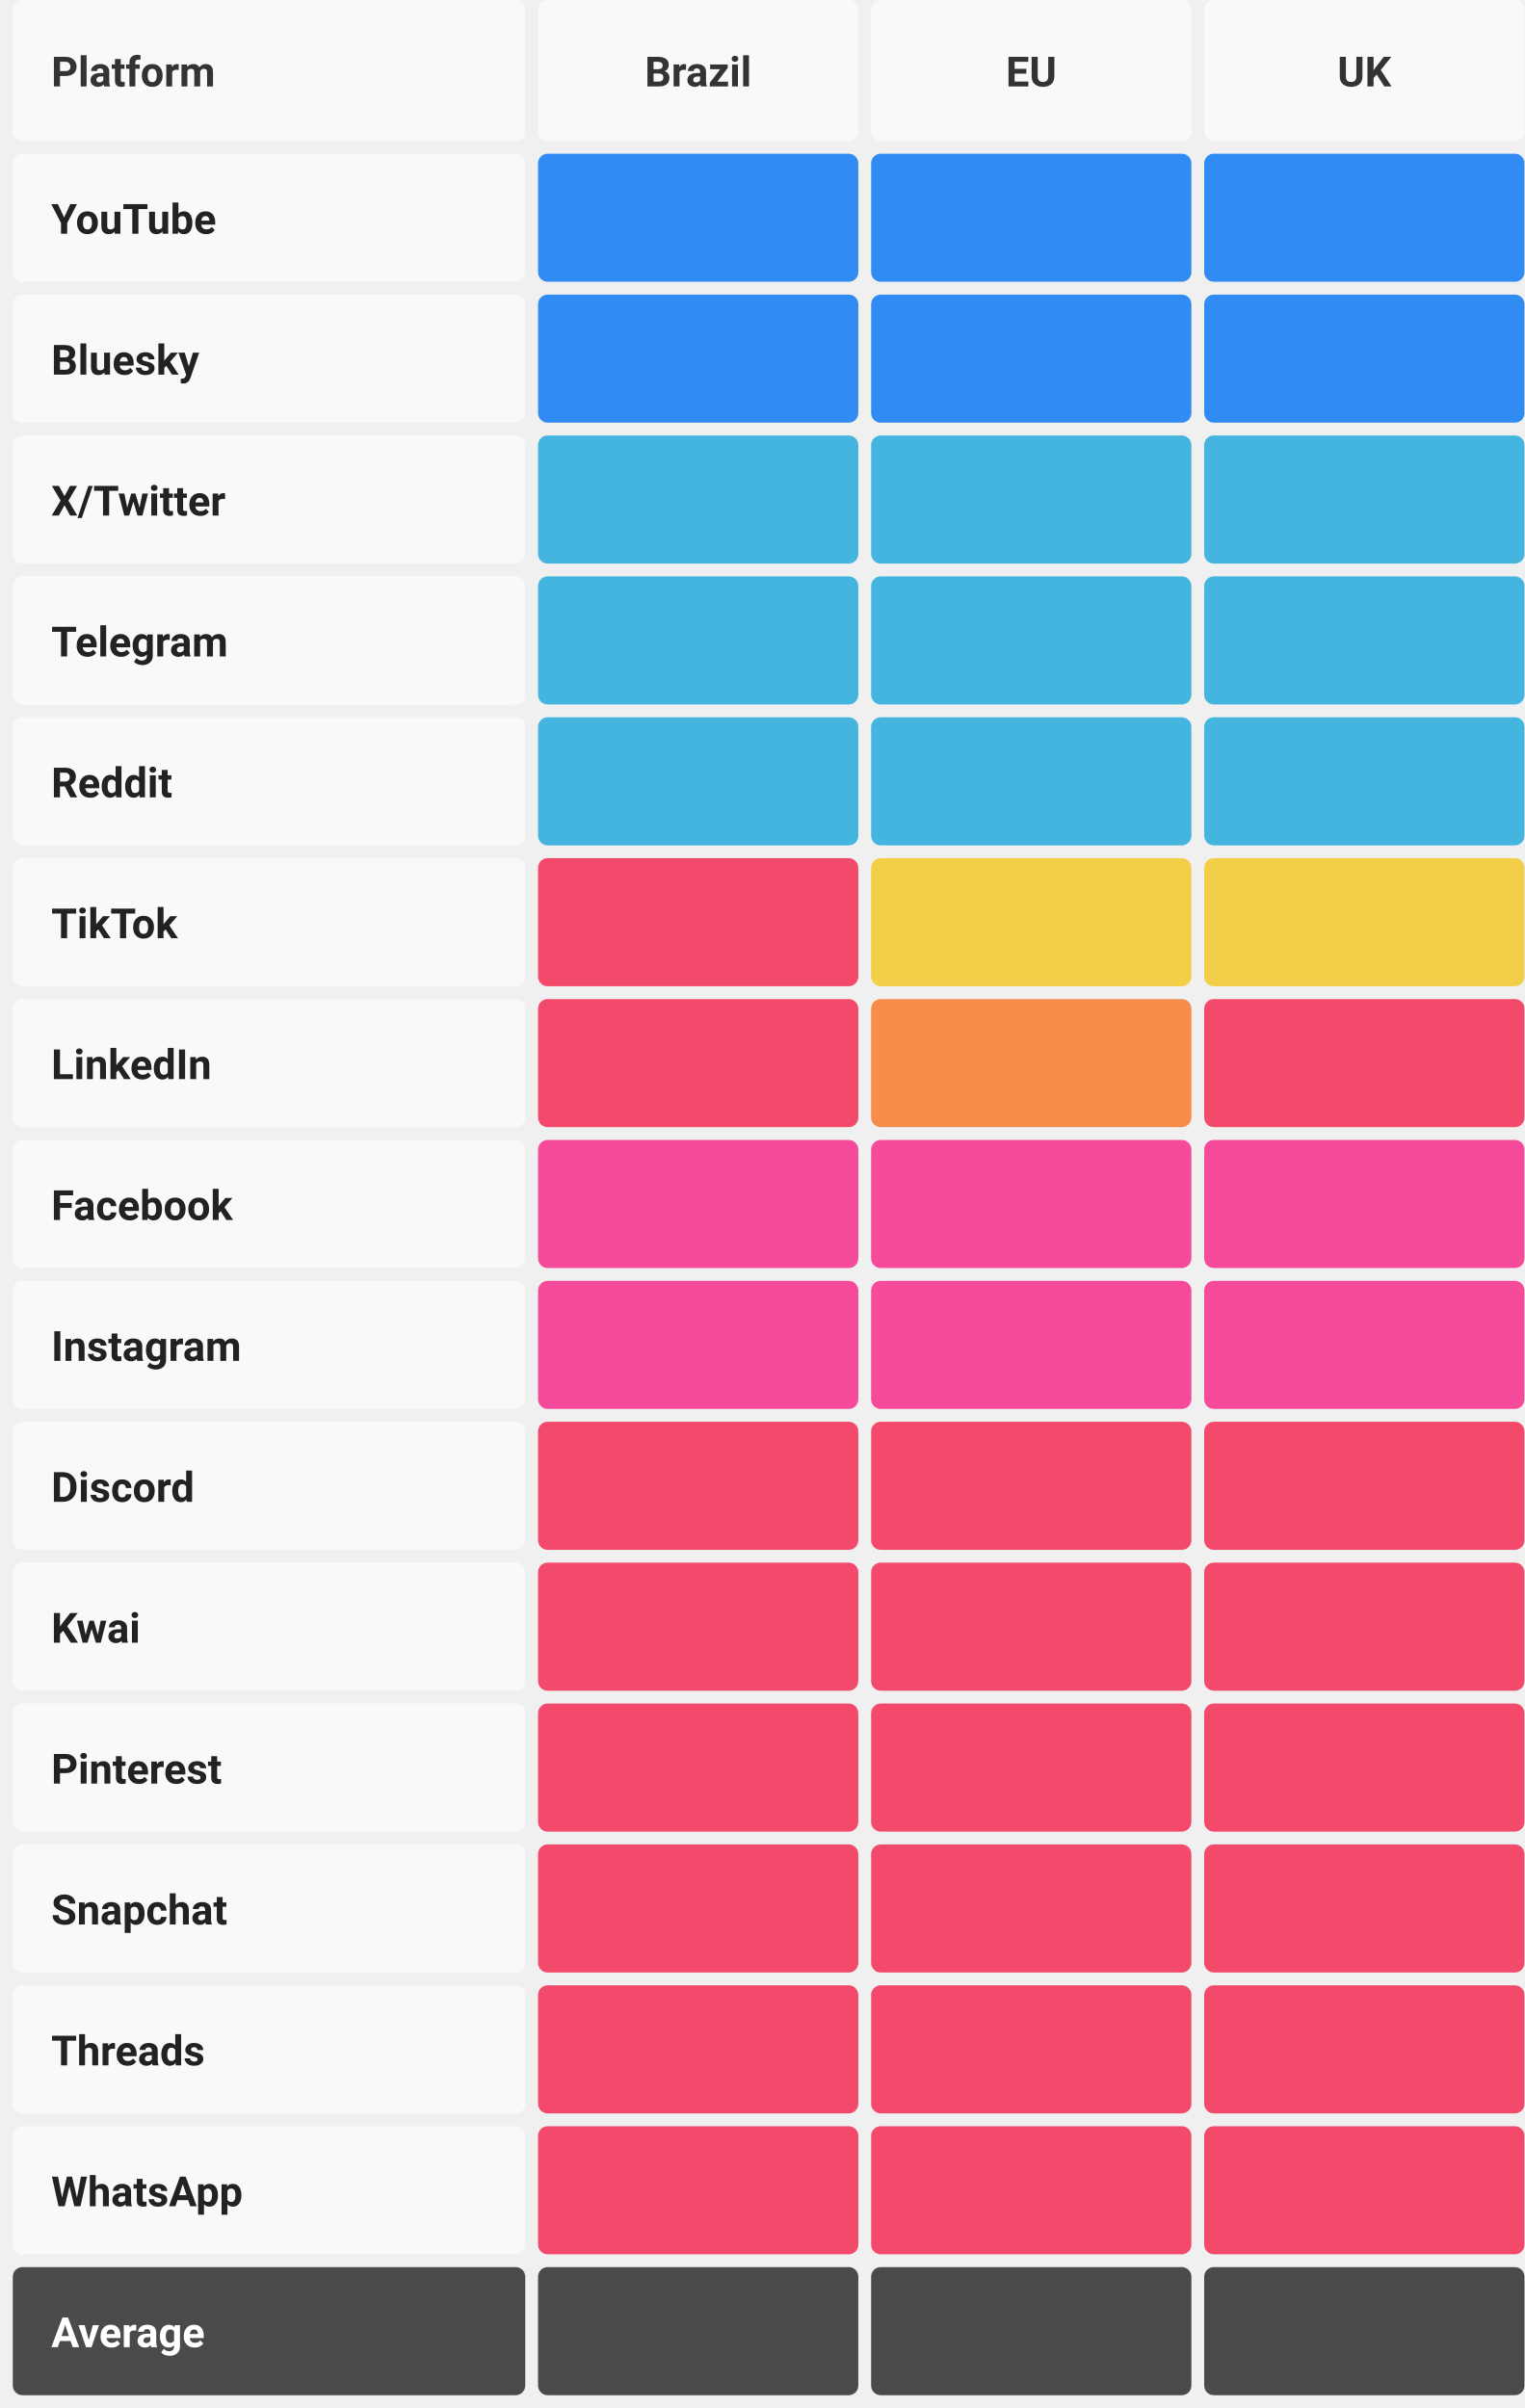
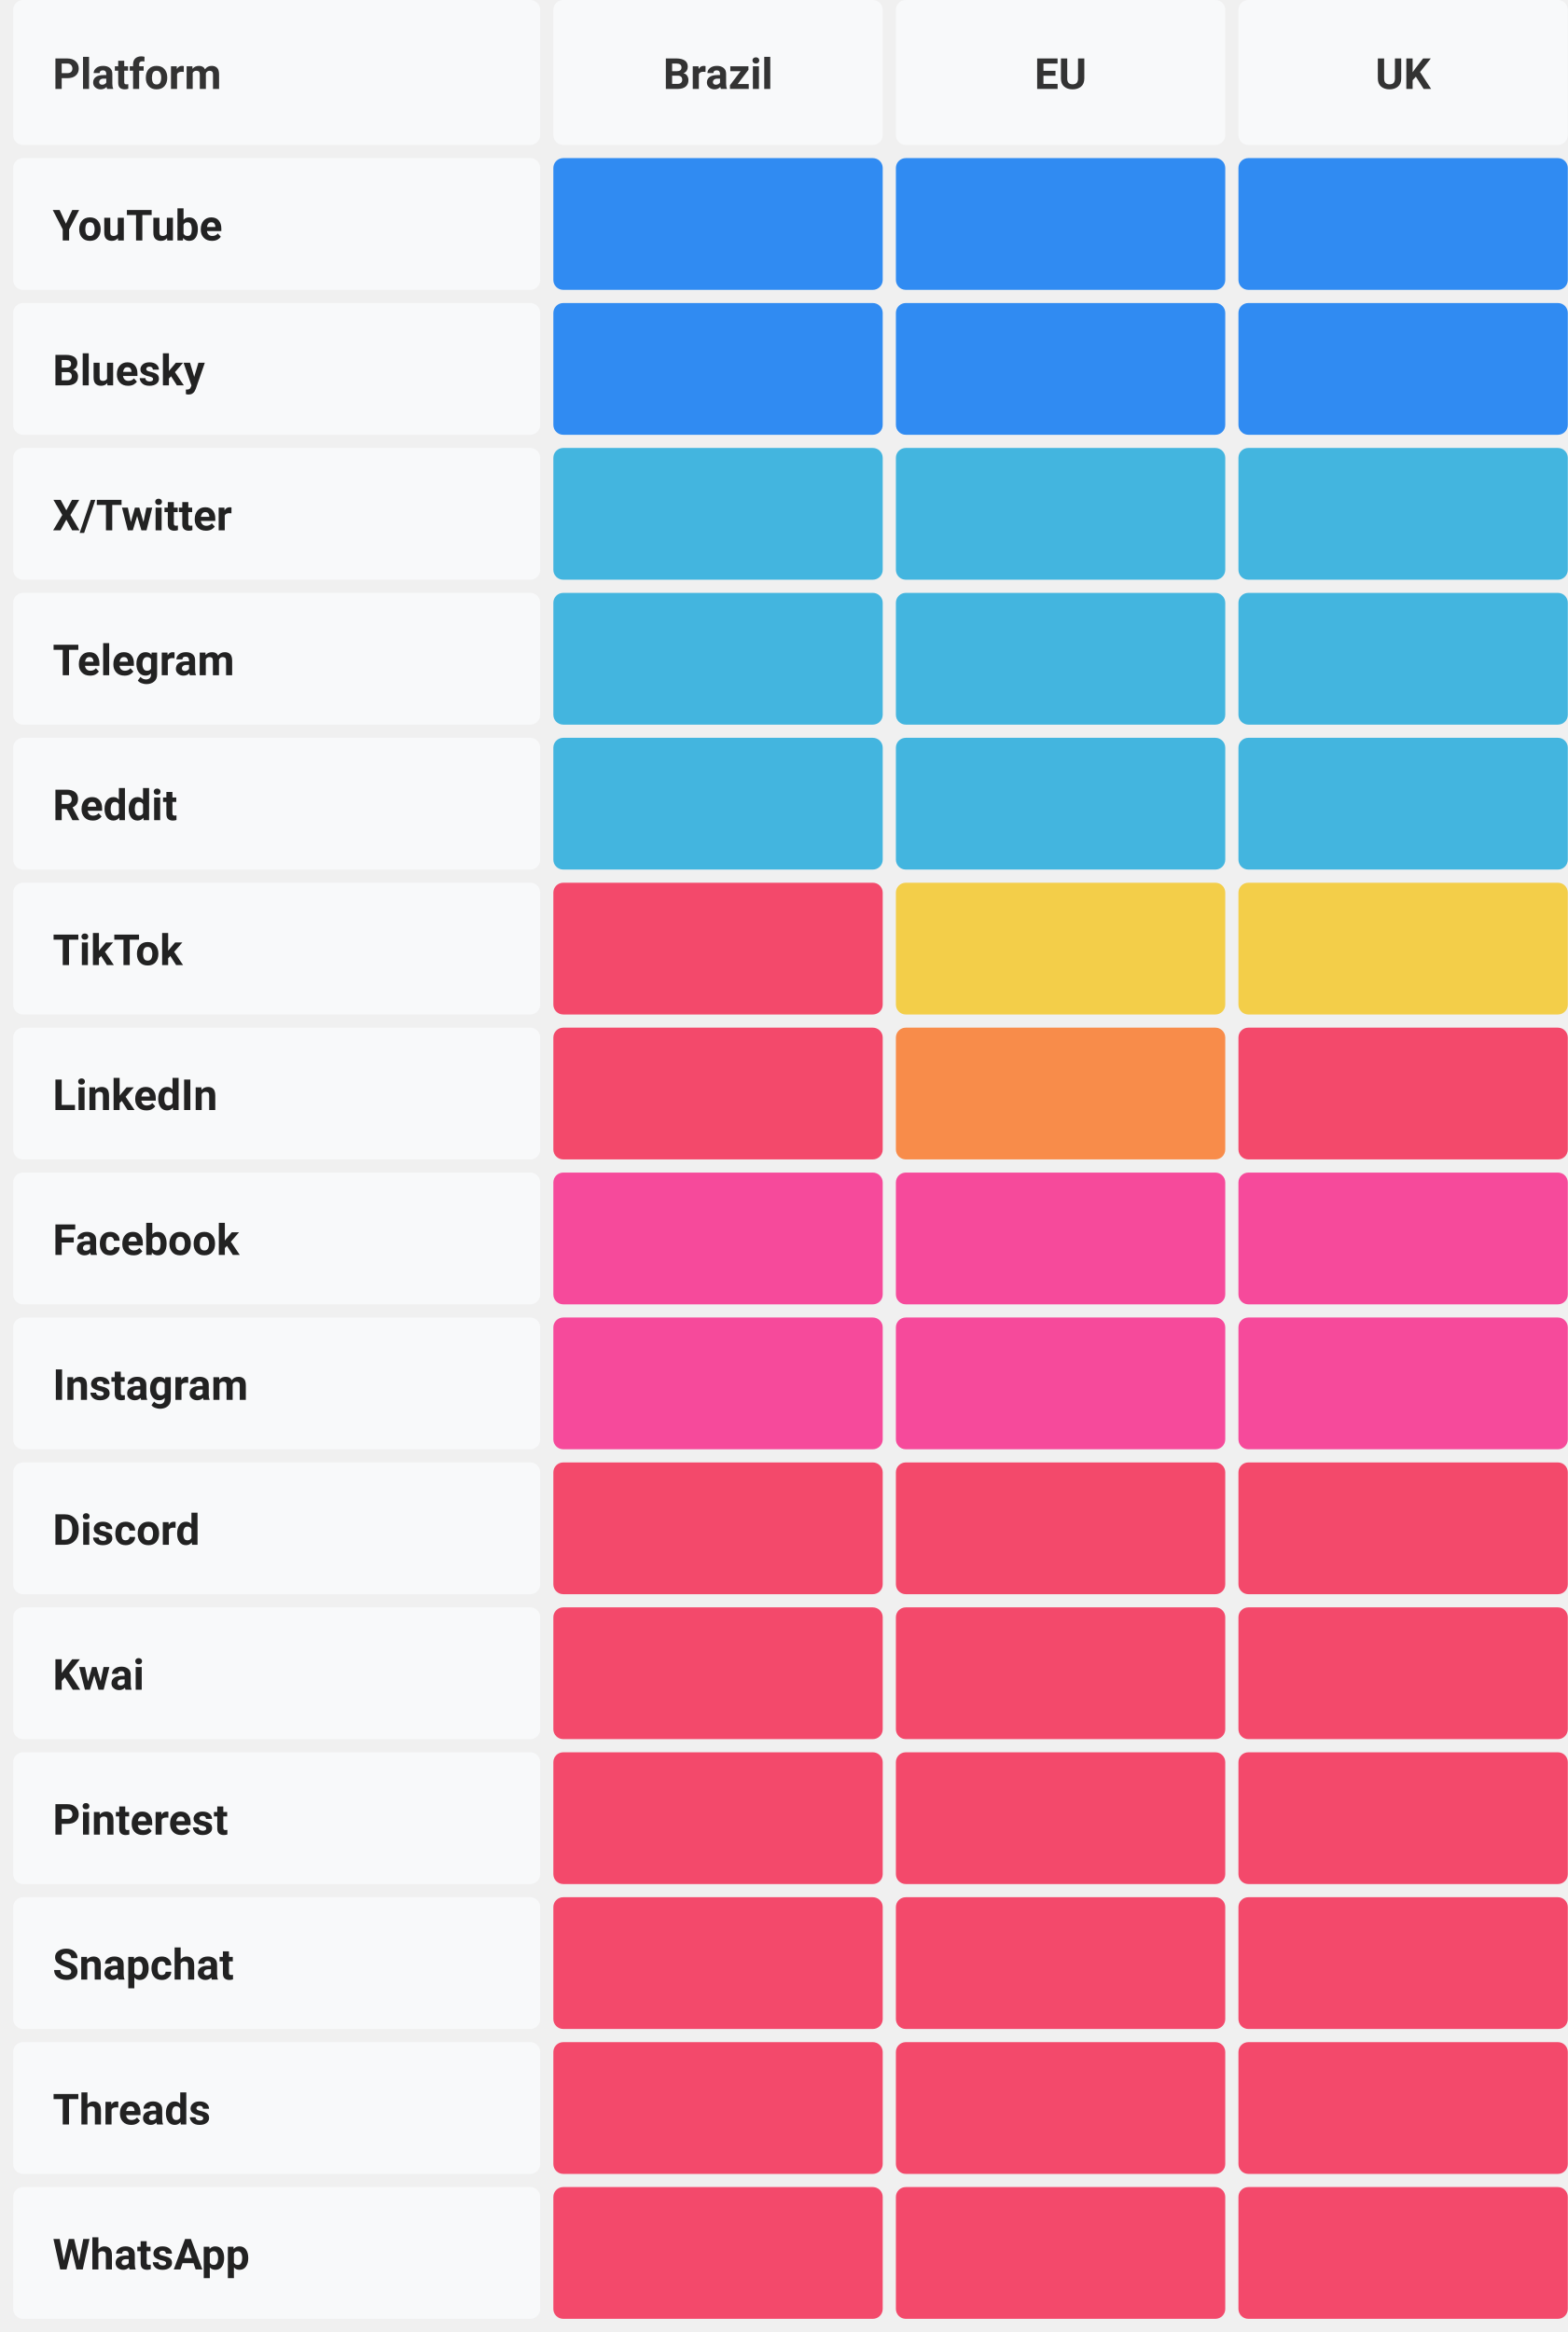
- <svg xmlns="http://www.w3.org/2000/svg" width="476" height="752" viewBox="0 0 476 752" font-family="system-ui, -apple-system, 'Segoe UI', Roboto, sans-serif">
+ <svg xmlns="http://www.w3.org/2000/svg" width="476" height="708" viewBox="0 0 476 708" font-family="system-ui, -apple-system, 'Segoe UI', Roboto, sans-serif">
  <rect x="4" y="0" width="160" height="44" rx="3" fill="#f8f9fa" />
  <text x="16" y="27.0" font-size="13" font-weight="600" fill="#333333">Platform</text>
  <rect x="168" y="0" width="100" height="44" rx="3" fill="#f8f9fa" />
  <text x="218.0" y="27.0" font-size="13" font-weight="600" fill="#333333" text-anchor="middle">Brazil</text>
  <rect x="272" y="0" width="100" height="44" rx="3" fill="#f8f9fa" />
  <text x="322.0" y="27.0" font-size="13" font-weight="600" fill="#333333" text-anchor="middle">EU</text>
  <rect x="376" y="0" width="100" height="44" rx="3" fill="#f8f9fa" />
  <text x="426.0" y="27.0" font-size="13" font-weight="600" fill="#333333" text-anchor="middle">UK</text>
  <rect x="4" y="48" width="160" height="40" rx="3" fill="#f8f9fa" />
  <text x="16" y="73.0" font-size="13" font-weight="600" fill="#222222">YouTube</text>
  <rect x="168" y="48" width="100" height="40" rx="3" fill="#308BF2" />
  <rect x="272" y="48" width="100" height="40" rx="3" fill="#308BF2" />
  <rect x="376" y="48" width="100" height="40" rx="3" fill="#308BF2" />
  <rect x="4" y="92" width="160" height="40" rx="3" fill="#f8f9fa" />
  <text x="16" y="117.0" font-size="13" font-weight="600" fill="#222222">Bluesky</text>
  <rect x="168" y="92" width="100" height="40" rx="3" fill="#308BF2" />
  <rect x="272" y="92" width="100" height="40" rx="3" fill="#308BF2" />
  <rect x="376" y="92" width="100" height="40" rx="3" fill="#308BF2" />
  <rect x="4" y="136" width="160" height="40" rx="3" fill="#f8f9fa" />
  <text x="16" y="161.0" font-size="13" font-weight="600" fill="#222222">X/Twitter</text>
  <rect x="168" y="136" width="100" height="40" rx="3" fill="#43B5DF" />
  <rect x="272" y="136" width="100" height="40" rx="3" fill="#43B5DF" />
  <rect x="376" y="136" width="100" height="40" rx="3" fill="#43B5DF" />
  <rect x="4" y="180" width="160" height="40" rx="3" fill="#f8f9fa" />
  <text x="16" y="205.0" font-size="13" font-weight="600" fill="#222222">Telegram</text>
  <rect x="168" y="180" width="100" height="40" rx="3" fill="#43B5DF" />
  <rect x="272" y="180" width="100" height="40" rx="3" fill="#43B5DF" />
  <rect x="376" y="180" width="100" height="40" rx="3" fill="#43B5DF" />
  <rect x="4" y="224" width="160" height="40" rx="3" fill="#f8f9fa" />
  <text x="16" y="249.0" font-size="13" font-weight="600" fill="#222222">Reddit</text>
  <rect x="168" y="224" width="100" height="40" rx="3" fill="#43B5DF" />
  <rect x="272" y="224" width="100" height="40" rx="3" fill="#43B5DF" />
  <rect x="376" y="224" width="100" height="40" rx="3" fill="#43B5DF" />
  <rect x="4" y="268" width="160" height="40" rx="3" fill="#f8f9fa" />
  <text x="16" y="293.0" font-size="13" font-weight="600" fill="#222222">TikTok</text>
  <rect x="168" y="268" width="100" height="40" rx="3" fill="#F3496B" />
  <rect x="272" y="268" width="100" height="40" rx="3" fill="#F3CE49" />
  <rect x="376" y="268" width="100" height="40" rx="3" fill="#F3CE49" />
  <rect x="4" y="312" width="160" height="40" rx="3" fill="#f8f9fa" />
  <text x="16" y="337.0" font-size="13" font-weight="600" fill="#222222">LinkedIn</text>
  <rect x="168" y="312" width="100" height="40" rx="3" fill="#F3496B" />
  <rect x="272" y="312" width="100" height="40" rx="3" fill="#F88C4A" />
  <rect x="376" y="312" width="100" height="40" rx="3" fill="#F3496B" />
  <rect x="4" y="356" width="160" height="40" rx="3" fill="#f8f9fa" />
  <text x="16" y="381.0" font-size="13" font-weight="600" fill="#222222">Facebook</text>
  <rect x="168" y="356" width="100" height="40" rx="3" fill="#F64A9B" />
  <rect x="272" y="356" width="100" height="40" rx="3" fill="#F64A9B" />
  <rect x="376" y="356" width="100" height="40" rx="3" fill="#F64A9B" />
  <rect x="4" y="400" width="160" height="40" rx="3" fill="#f8f9fa" />
  <text x="16" y="425.0" font-size="13" font-weight="600" fill="#222222">Instagram</text>
  <rect x="168" y="400" width="100" height="40" rx="3" fill="#F64A9B" />
  <rect x="272" y="400" width="100" height="40" rx="3" fill="#F64A9B" />
  <rect x="376" y="400" width="100" height="40" rx="3" fill="#F64A9B" />
  <rect x="4" y="444" width="160" height="40" rx="3" fill="#f8f9fa" />
  <text x="16" y="469.0" font-size="13" font-weight="600" fill="#222222">Discord</text>
  <rect x="168" y="444" width="100" height="40" rx="3" fill="#F3496B" />
  <rect x="272" y="444" width="100" height="40" rx="3" fill="#F3496B" />
  <rect x="376" y="444" width="100" height="40" rx="3" fill="#F3496B" />
  <rect x="4" y="488" width="160" height="40" rx="3" fill="#f8f9fa" />
  <text x="16" y="513.0" font-size="13" font-weight="600" fill="#222222">Kwai</text>
  <rect x="168" y="488" width="100" height="40" rx="3" fill="#F3496B" />
  <rect x="272" y="488" width="100" height="40" rx="3" fill="#F3496B" />
  <rect x="376" y="488" width="100" height="40" rx="3" fill="#F3496B" />
  <rect x="4" y="532" width="160" height="40" rx="3" fill="#f8f9fa" />
  <text x="16" y="557.0" font-size="13" font-weight="600" fill="#222222">Pinterest</text>
  <rect x="168" y="532" width="100" height="40" rx="3" fill="#F3496B" />
  <rect x="272" y="532" width="100" height="40" rx="3" fill="#F3496B" />
  <rect x="376" y="532" width="100" height="40" rx="3" fill="#F3496B" />
  <rect x="4" y="576" width="160" height="40" rx="3" fill="#f8f9fa" />
  <text x="16" y="601.0" font-size="13" font-weight="600" fill="#222222">Snapchat</text>
  <rect x="168" y="576" width="100" height="40" rx="3" fill="#F3496B" />
  <rect x="272" y="576" width="100" height="40" rx="3" fill="#F3496B" />
  <rect x="376" y="576" width="100" height="40" rx="3" fill="#F3496B" />
  <rect x="4" y="620" width="160" height="40" rx="3" fill="#f8f9fa" />
  <text x="16" y="645.0" font-size="13" font-weight="600" fill="#222222">Threads</text>
  <rect x="168" y="620" width="100" height="40" rx="3" fill="#F3496B" />
  <rect x="272" y="620" width="100" height="40" rx="3" fill="#F3496B" />
  <rect x="376" y="620" width="100" height="40" rx="3" fill="#F3496B" />
  <rect x="4" y="664" width="160" height="40" rx="3" fill="#f8f9fa" />
  <text x="16" y="689.0" font-size="13" font-weight="600" fill="#222222">WhatsApp</text>
  <rect x="168" y="664" width="100" height="40" rx="3" fill="#F3496B" />
  <rect x="272" y="664" width="100" height="40" rx="3" fill="#F3496B" />
  <rect x="376" y="664" width="100" height="40" rx="3" fill="#F3496B" />
-   <rect x="4" y="708" width="160" height="40" rx="3" fill="#4a4a4a" />
-   <text x="16" y="733.0" font-size="13" font-weight="700" fill="#ffffff">Average</text>
-   <rect x="168" y="708" width="100" height="40" rx="3" fill="#4a4a4a" />
-   <rect x="272" y="708" width="100" height="40" rx="3" fill="#4a4a4a" />
-   <rect x="376" y="708" width="100" height="40" rx="3" fill="#4a4a4a" />
</svg>
